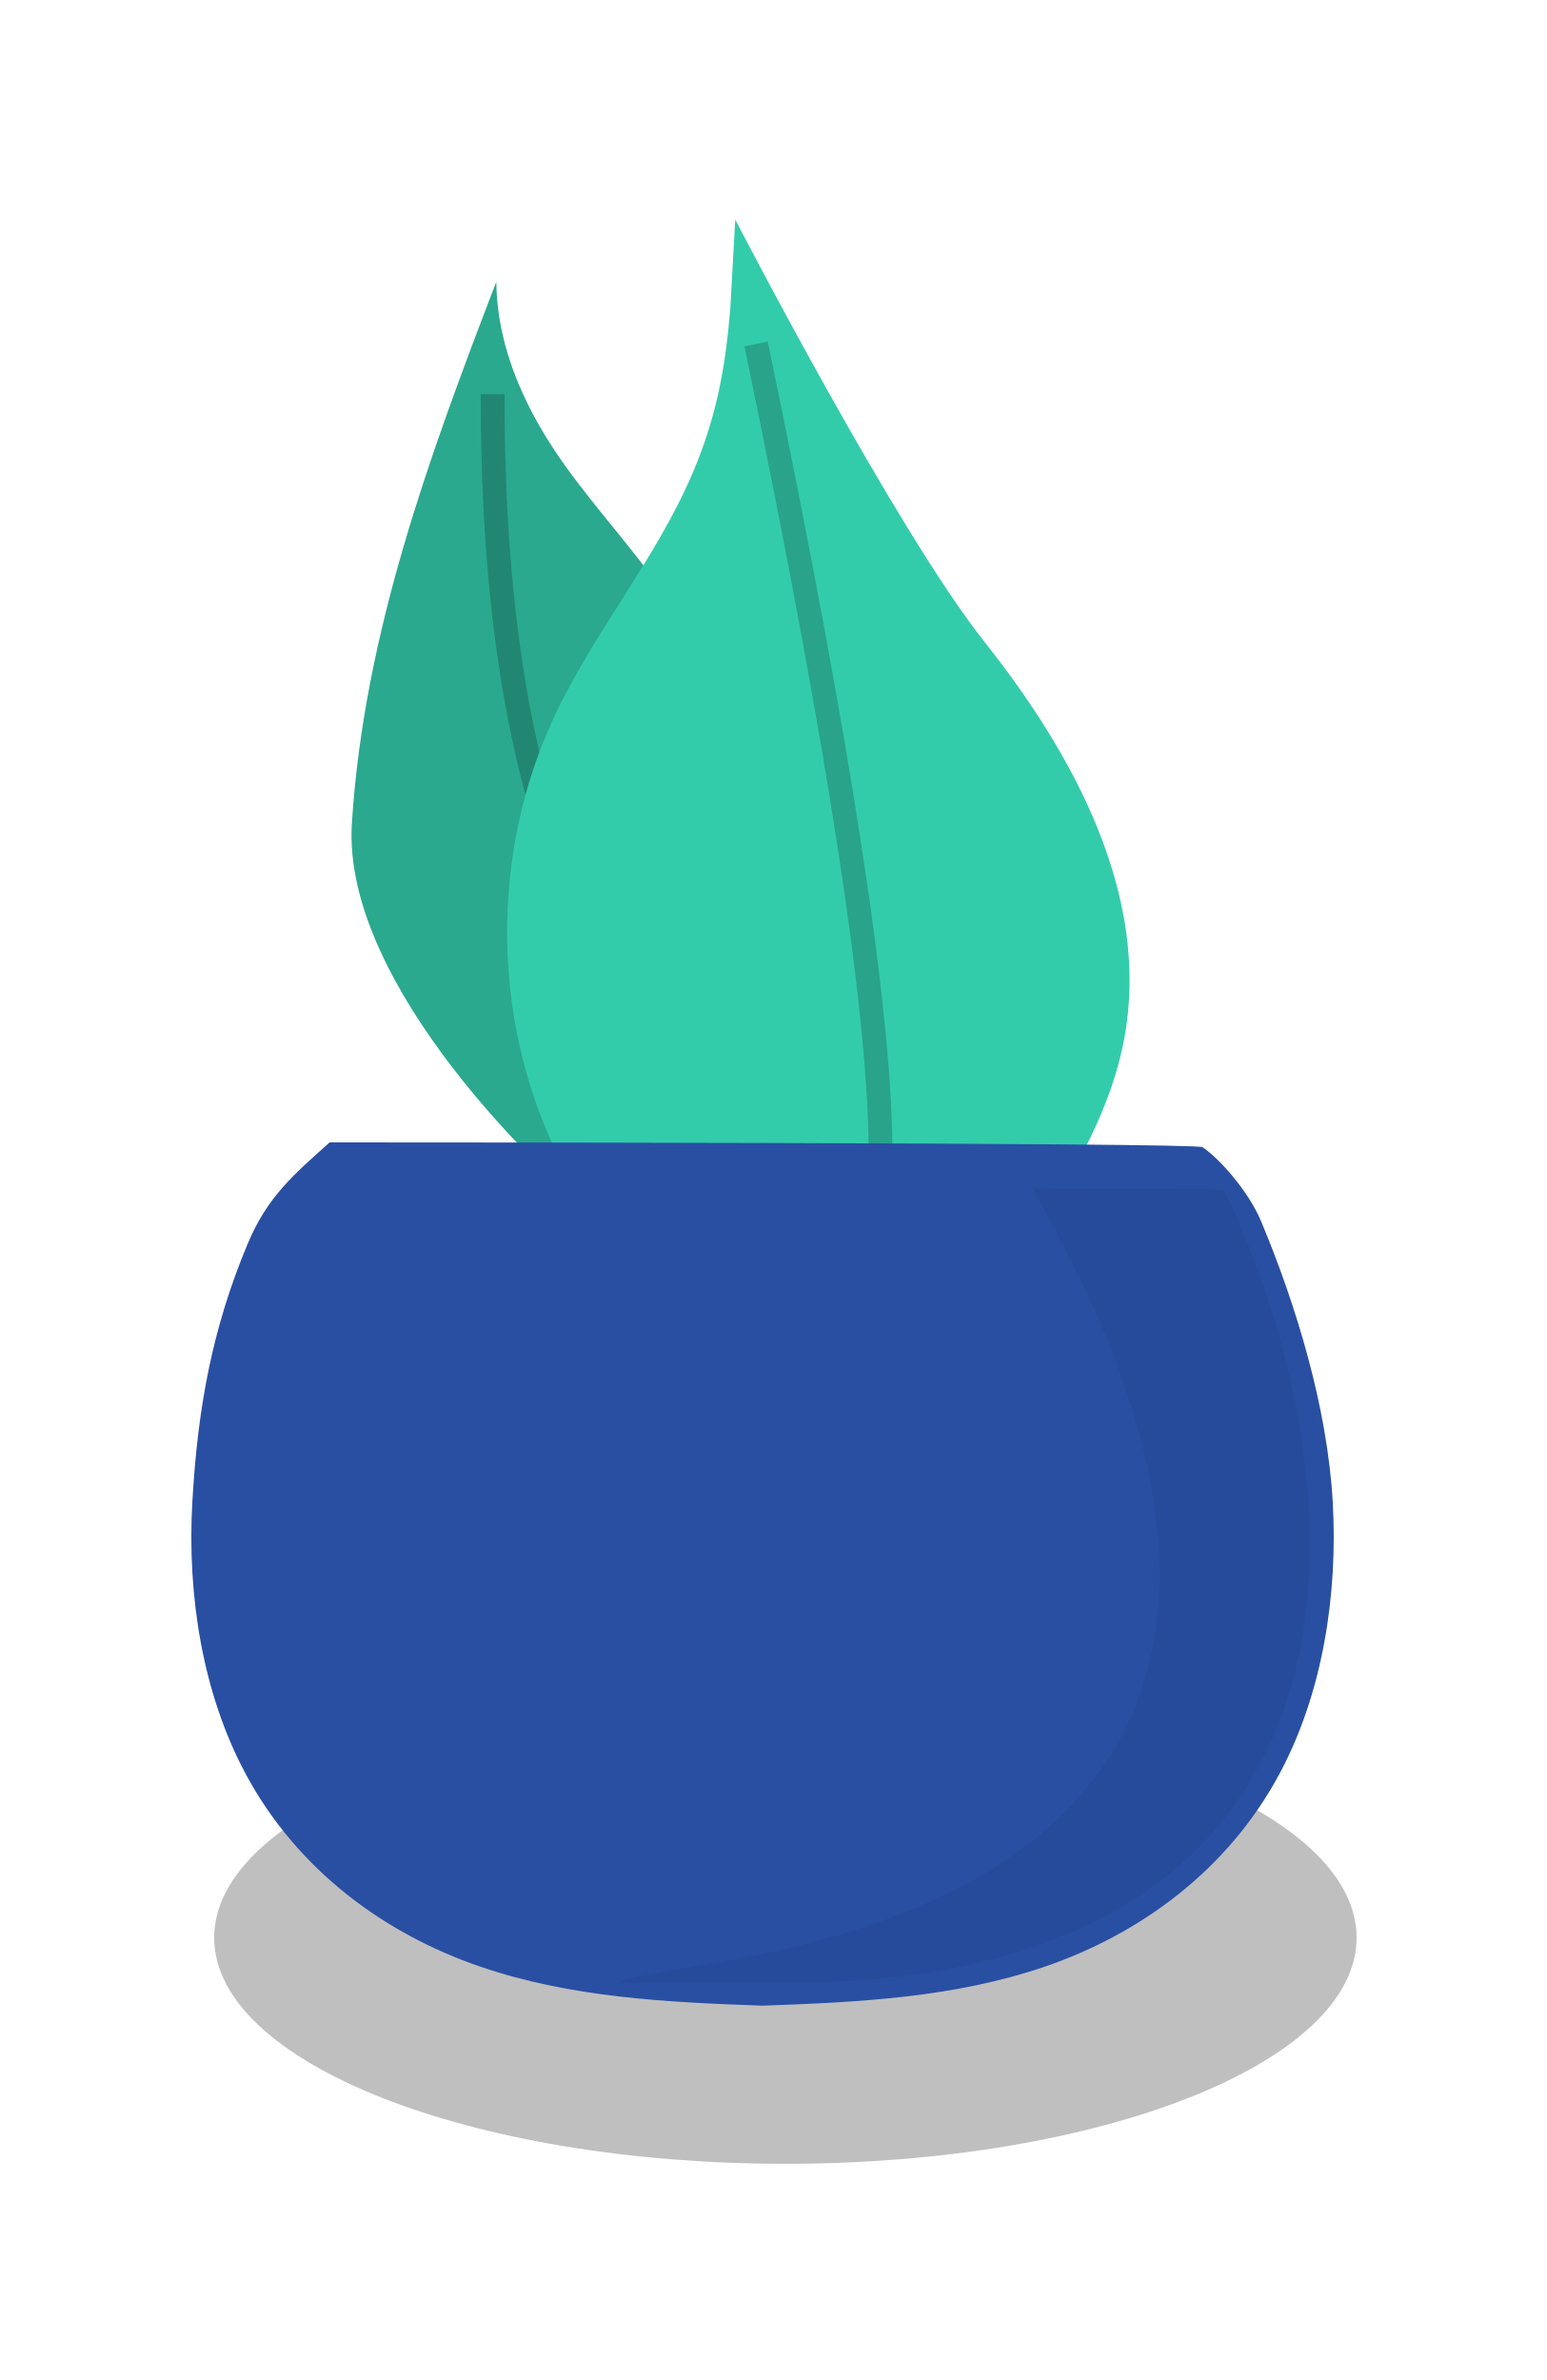
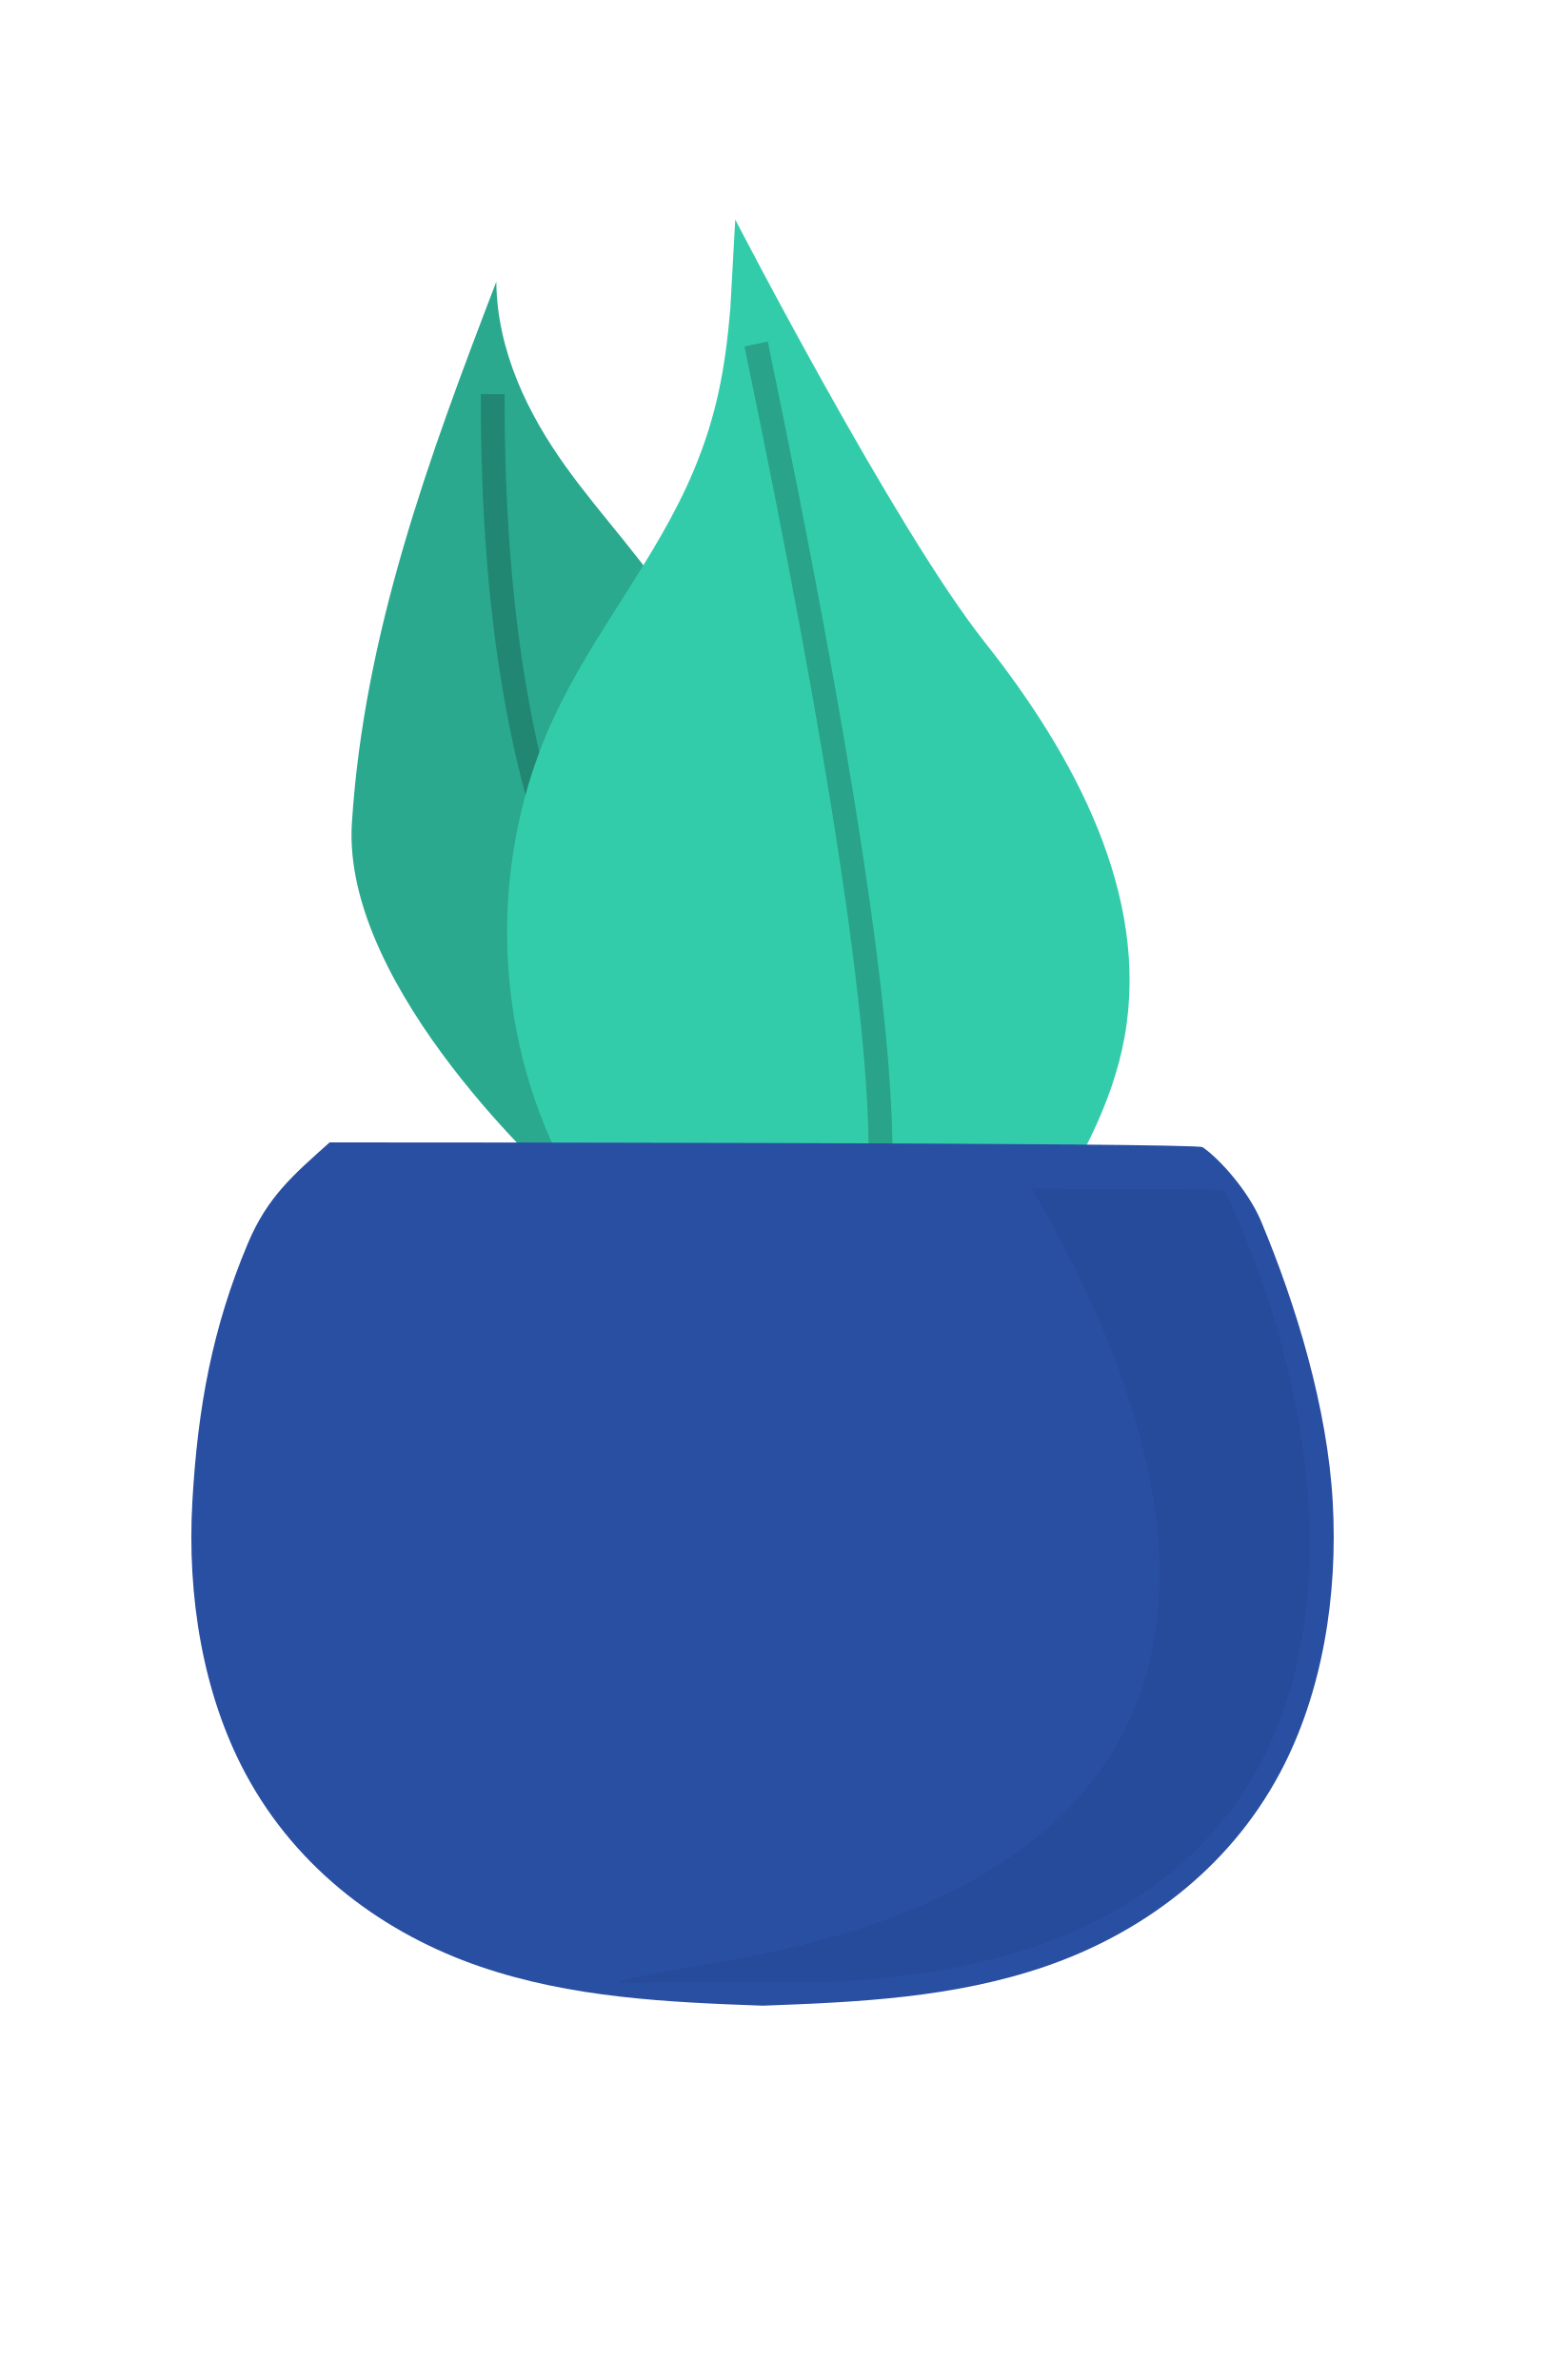
<svg xmlns="http://www.w3.org/2000/svg" width="65" height="100" viewBox="0 0 65 100">
  <g fill="none" fill-rule="evenodd" transform="translate(8 8)">
    <g transform="translate(1.826)">
      <path fill="#2AA98E" d="M4.959,26.582 C4.512,33.594 13.666,41.762 13.666,41.762 L13.666,41.762 C20.786,36.461 20.494,24.057 20.494,24.057 L20.494,24.057 C20.99,21.163 20.13,20.233 18.718,17.922 L18.718,17.922 C17.306,15.614 15.472,13.74 13.918,11.567 L13.918,11.567 C12.367,9.394 11.061,6.766 11.027,3.839 L11.027,3.839 C8.205,11.187 5.468,18.614 4.959,26.582" />
      <path stroke="#000" stroke-opacity=".2" d="M1.129,18.273 C14.271,32.928 25.953,37.31 36.174,31.419" transform="rotate(42 18.652 26.113)" />
      <path fill="#33CCAB" d="M20.859,4.973 C20.65,7.472 20.282,9.476 19.322,11.767 L19.322,11.767 C17.778,15.455 15.102,18.566 13.424,22.195 L13.424,22.195 C10.796,27.874 10.838,34.729 13.533,40.375 L13.533,40.375 C14.732,42.888 16.468,45.196 18.787,46.727 L18.787,46.727 C21.107,48.261 25.895,48.312 26.052,48.299 L26.052,48.299 C28.853,48.068 32.273,45.951 33.831,43.539 L33.831,43.539 C35.426,41.072 36.91,38.449 37.428,35.554 L37.428,35.554 C38.494,29.598 35.299,23.71 31.542,18.973 L31.542,18.973 C27.787,14.235 21.067,1.224 21.067,1.224 L21.067,1.224 C21.067,1.224 20.866,4.899 20.859,4.973" />
      <path stroke="#000" stroke-opacity=".2" d="M21.943,6.454 C25.494,23.532 27.236,34.974 27.17,40.78" />
    </g>
    <g transform="translate(0 39.916)">
-       <path fill="#000" fill-opacity=".25" d="M49,33.5 C49,38.748 38.254,43 25.001,43 C11.746,43 1,38.748 1,33.5 C1,28.252 11.746,24 25.001,24 C38.254,24 49,28.252 49,33.5" />
      <path fill="#294FA3" d="M0.082,15.183 C-0.144,19.144 0.524,23.242 2.296,26.569 C4.503,30.718 8.246,33.364 12.145,34.704 C15.996,36.028 20.04,36.212 24.04,36.356 C28.039,36.212 32.082,36.028 35.933,34.704 C39.833,33.364 43.575,30.718 45.784,26.569 C47.555,23.242 48.223,19.144 47.997,15.183 C47.771,11.223 46.463,6.922 44.983,3.388 C44.464,2.151 43.267,0.792 42.532,0.287 C42.532,0.084 5.905,0.084 5.851,0.084 C4.308,1.462 3.228,2.383 2.404,4.352 C0.922,7.884 0.307,11.223 0.082,15.183 Z" />
      <path fill="#000" fill-rule="nonzero" d="M35.33,1.982 C44.183,17.15 43.495,30.694 22.76,34.432 C18.945,35.065 17.443,35.384 18.252,35.389 L26.43,35.389 C50.725,34.553 49.263,14.34 43.455,2.1 C43.455,1.982 35.33,2.1 35.33,1.982 Z" opacity=".05" />
    </g>
  </g>
</svg>
